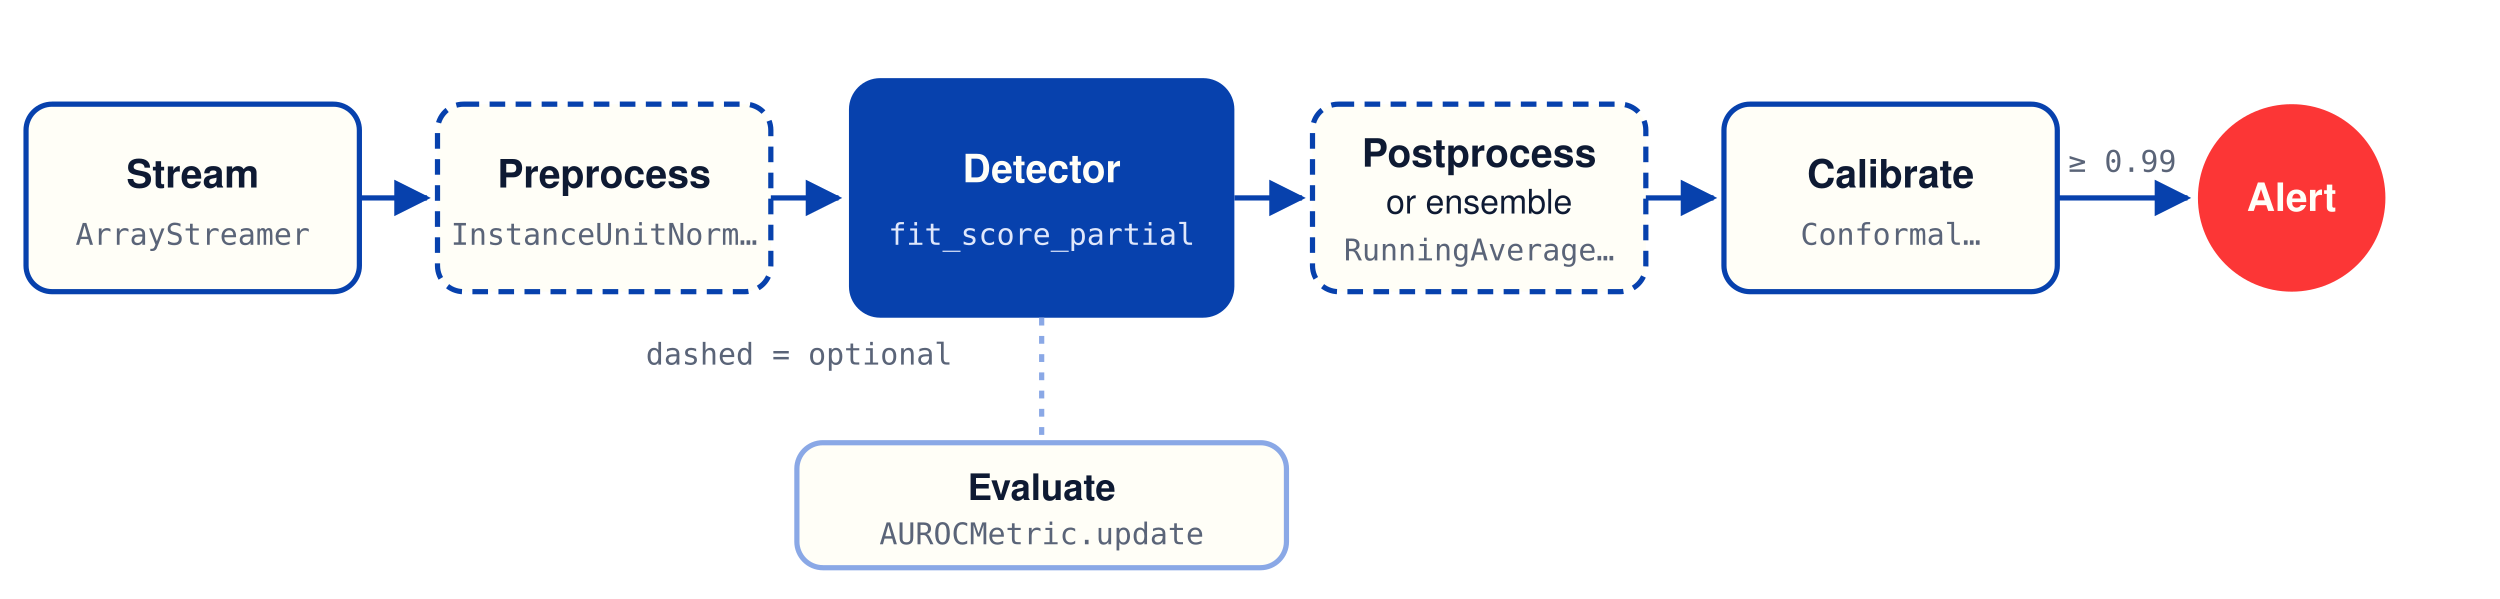
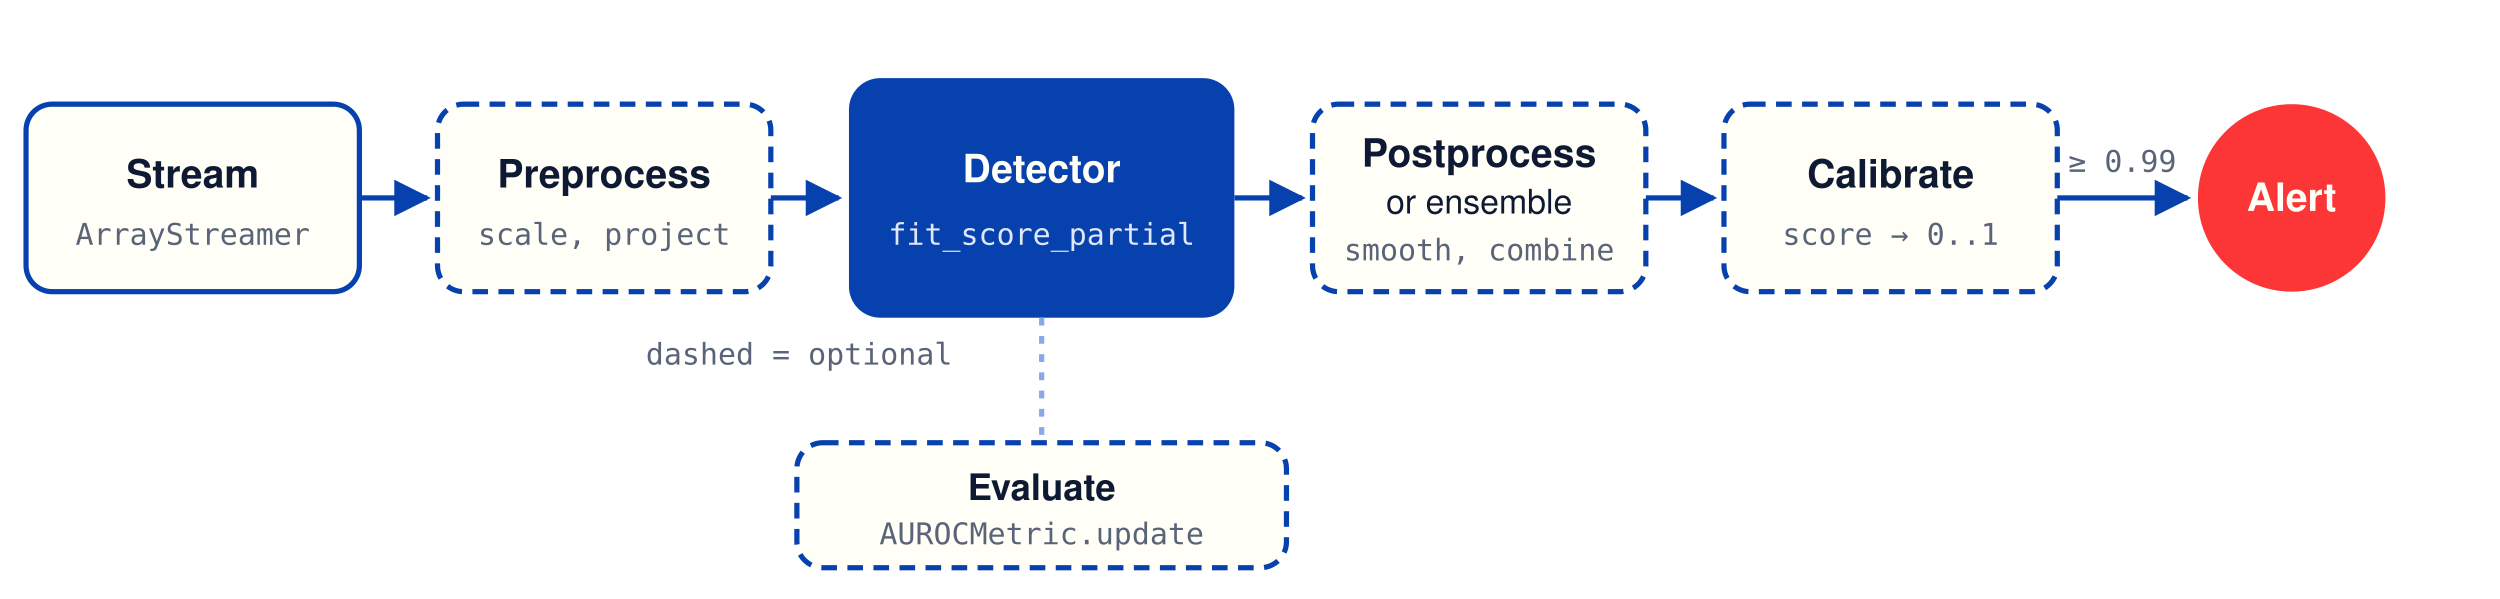
<svg xmlns="http://www.w3.org/2000/svg" viewBox="0 0 960 230" width="960" height="230" role="img" aria-labelledby="t d">
  <style>
text{font-family:ui-sans-serif,system-ui,-apple-system,"Segoe UI",Helvetica,Arial,sans-serif;font-size:15px;font-weight:600;fill:#0e1a33;text-anchor:middle}
.m{font-family:ui-monospace,SFMono-Regular,Menlo,Consolas,monospace;font-size:11.5px;font-weight:400;fill:#5a6478}
.b{fill:#fffef7;stroke:#0741ad;stroke-width:2}
.o{stroke-dasharray:6 4}
.k{fill:#0741ad;stroke:none}
.kt{fill:#fffef7}.km{fill:#dfe7fb}.h{fill:#0741ad}
.a{stroke:#0741ad;stroke-width:2;fill:none}
.r{fill:#fc3636}
.e{stroke:#8aa8e6;stroke-width:2;fill:none;stroke-dasharray:3 4}
</style>
  <defs>
    <marker id="h" viewBox="0 0 10 10" refX="9" refY="5" markerWidth="7" markerHeight="7" orient="auto">
      <path class="h" d="M0,0 L10,5 L0,10 z" />
    </marker>
  </defs>
  <g>
    <rect class="b" x="10" y="40" width="128" height="72" rx="10" />
    <text x="74" y="72">Stream</text>
    <text class="m" x="74" y="94">ArrayStreamer</text>
    <rect class="b o" x="168" y="40" width="128" height="72" rx="10" />
    <text x="232" y="72">Preprocess</text>
-     <text class="m" x="232" y="94">InstanceUnitNorm…</text>
+     <text class="m" x="232" y="94">scale, project</text>
    <rect class="k" x="326" y="30" width="148" height="92" rx="12" />
    <text class="kt" x="400" y="70">Detector</text>
    <text class="m km" x="400" y="94">fit_score_partial</text>
    <rect class="b o" x="504" y="40" width="128" height="72" rx="10" />
    <text x="568" y="64">Postprocess</text>
    <text x="568" y="82" style="font-size:13px;font-weight:400">or ensemble</text>
-     <text class="m" x="568" y="100">RunningAverage…</text>
-     <rect class="b" x="662" y="40" width="128" height="72" rx="10" />
+     <text class="m" x="568" y="100">smooth, combine</text>
+     <rect class="b o" x="662" y="40" width="128" height="72" rx="10" />
    <text x="726" y="72">Calibrate</text>
-     <text class="m" x="726" y="94">Conformal…</text>
+     <text class="m" x="726" y="94">score → 0..1</text>
    <circle class="r" cx="880" cy="76" r="36" />
    <text x="880" y="81" style="fill:#fffef7">Alert</text>
    <path class="a" d="M138,76 H164" marker-end="url(#h)" />
    <path class="a" d="M296,76 H322" marker-end="url(#h)" />
    <path class="a" d="M474,76 H500" marker-end="url(#h)" />
    <path class="a" d="M632,76 H658" marker-end="url(#h)" />
    <path class="a" d="M790,76 H840" marker-end="url(#h)" />
    <text class="m" x="815" y="66">≥ 0.99</text>
    <path class="e" d="M400,122 V170" />
-     <rect class="b" x="306" y="170" width="188" height="48" rx="10" style="stroke:#8aa8e6" />
+     <rect class="b o" x="306" y="170" width="188" height="48" rx="10" />
    <text x="400" y="192" style="font-size:14px">Evaluate</text>
    <text class="m" x="400" y="209">AUROCMetric.update</text>
    <text class="m" x="248" y="140" style="text-anchor:start">dashed = optional</text>
  </g>
</svg>
